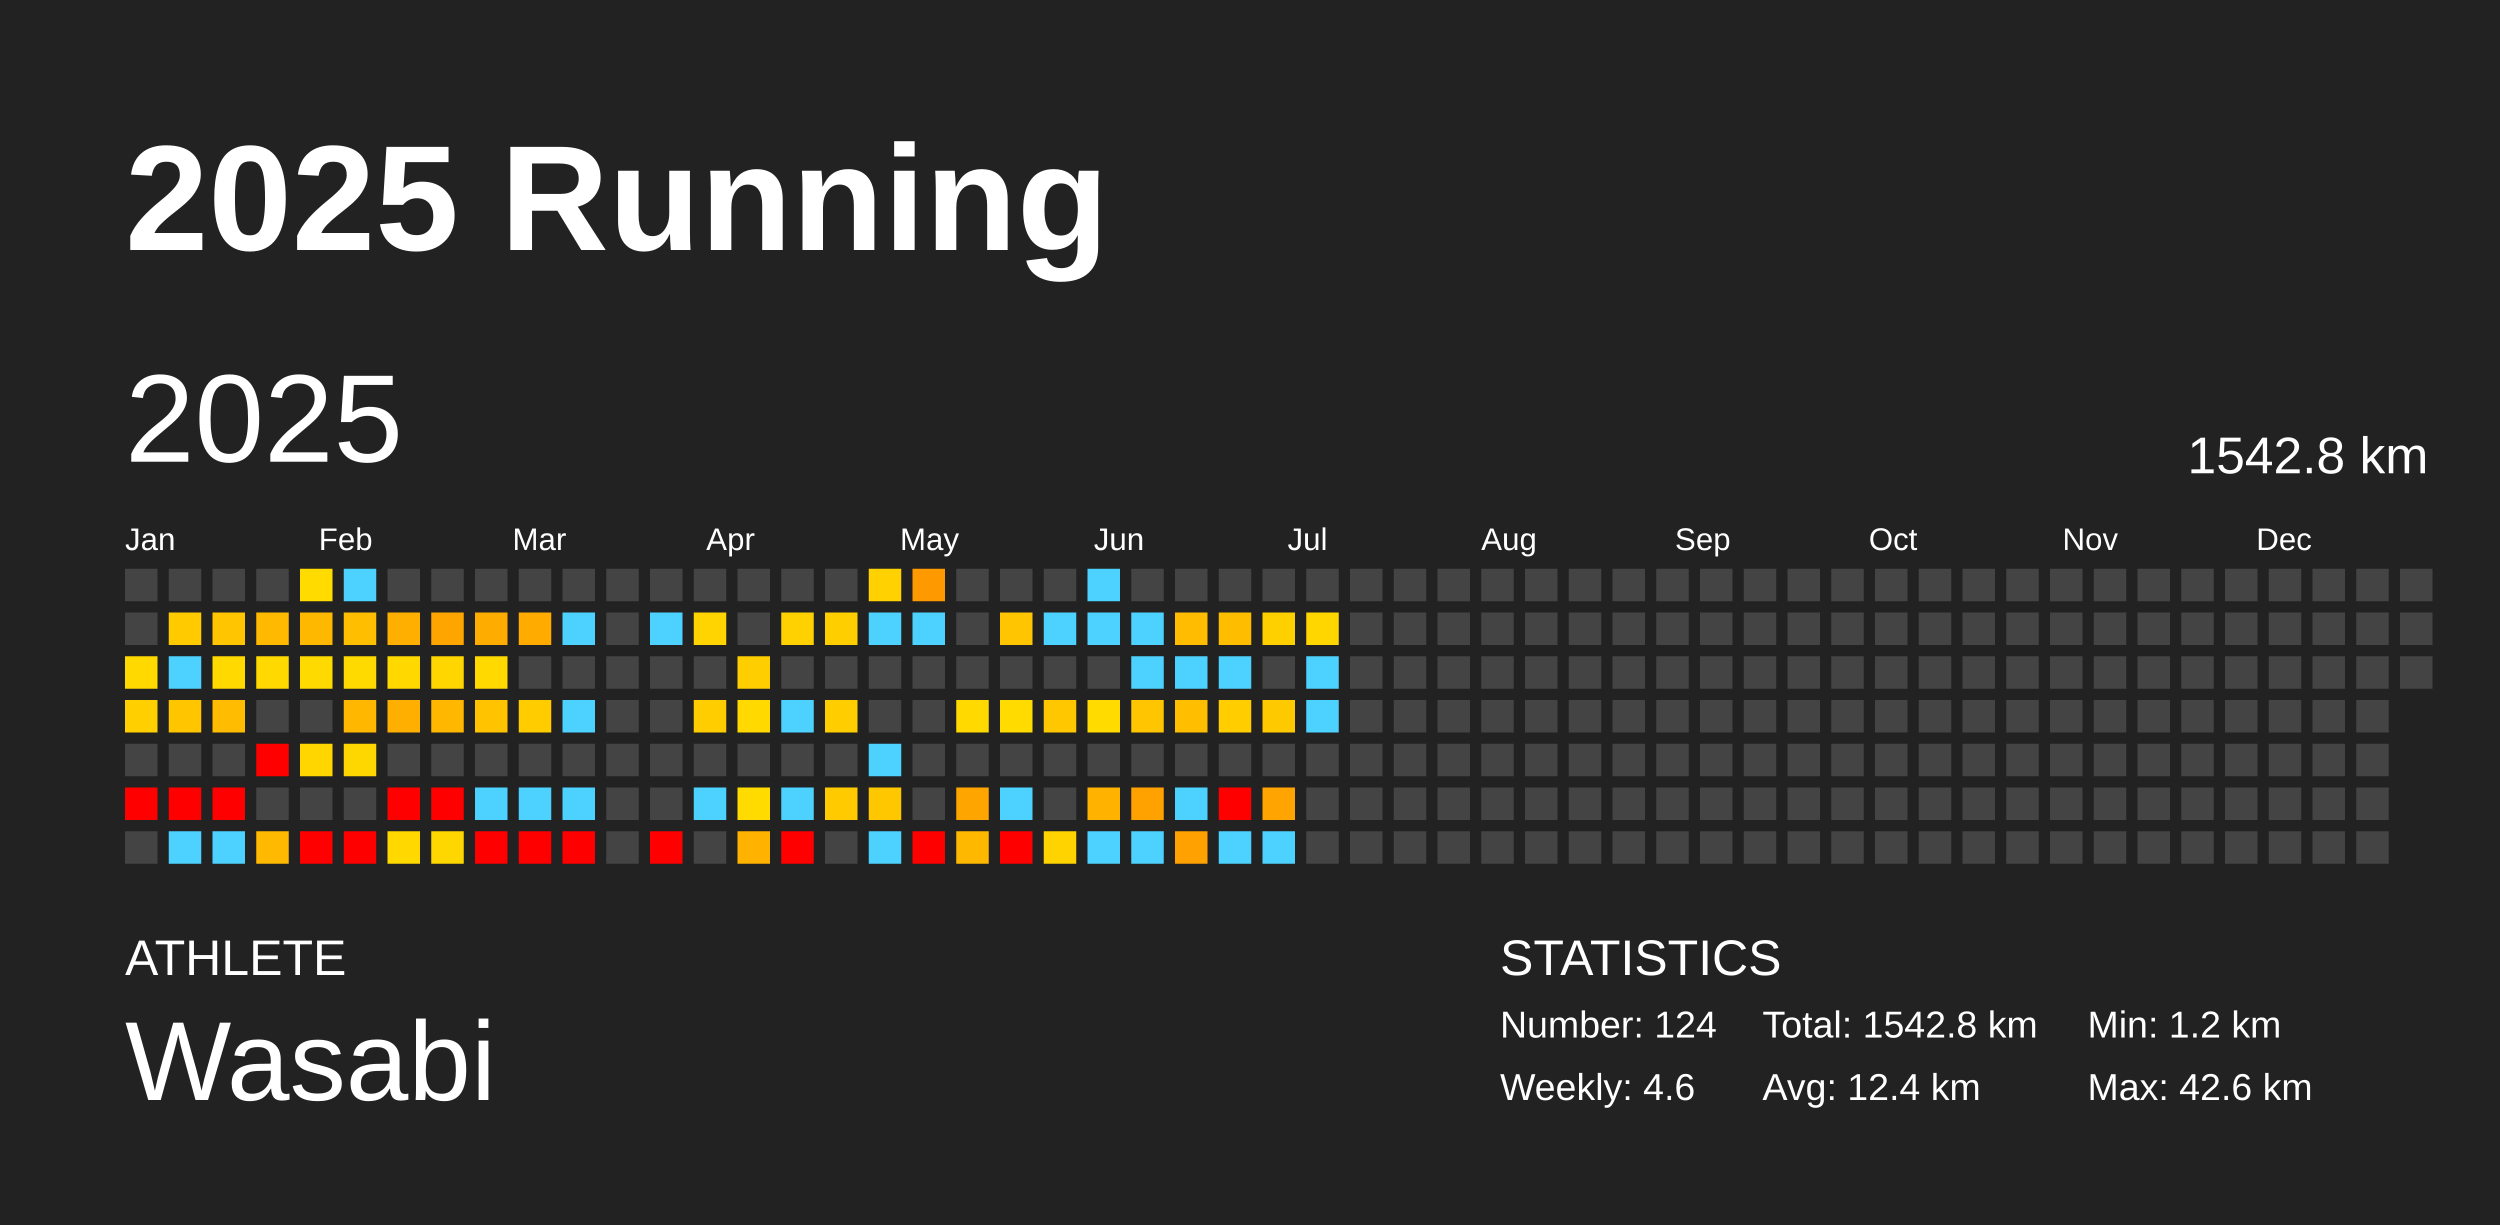
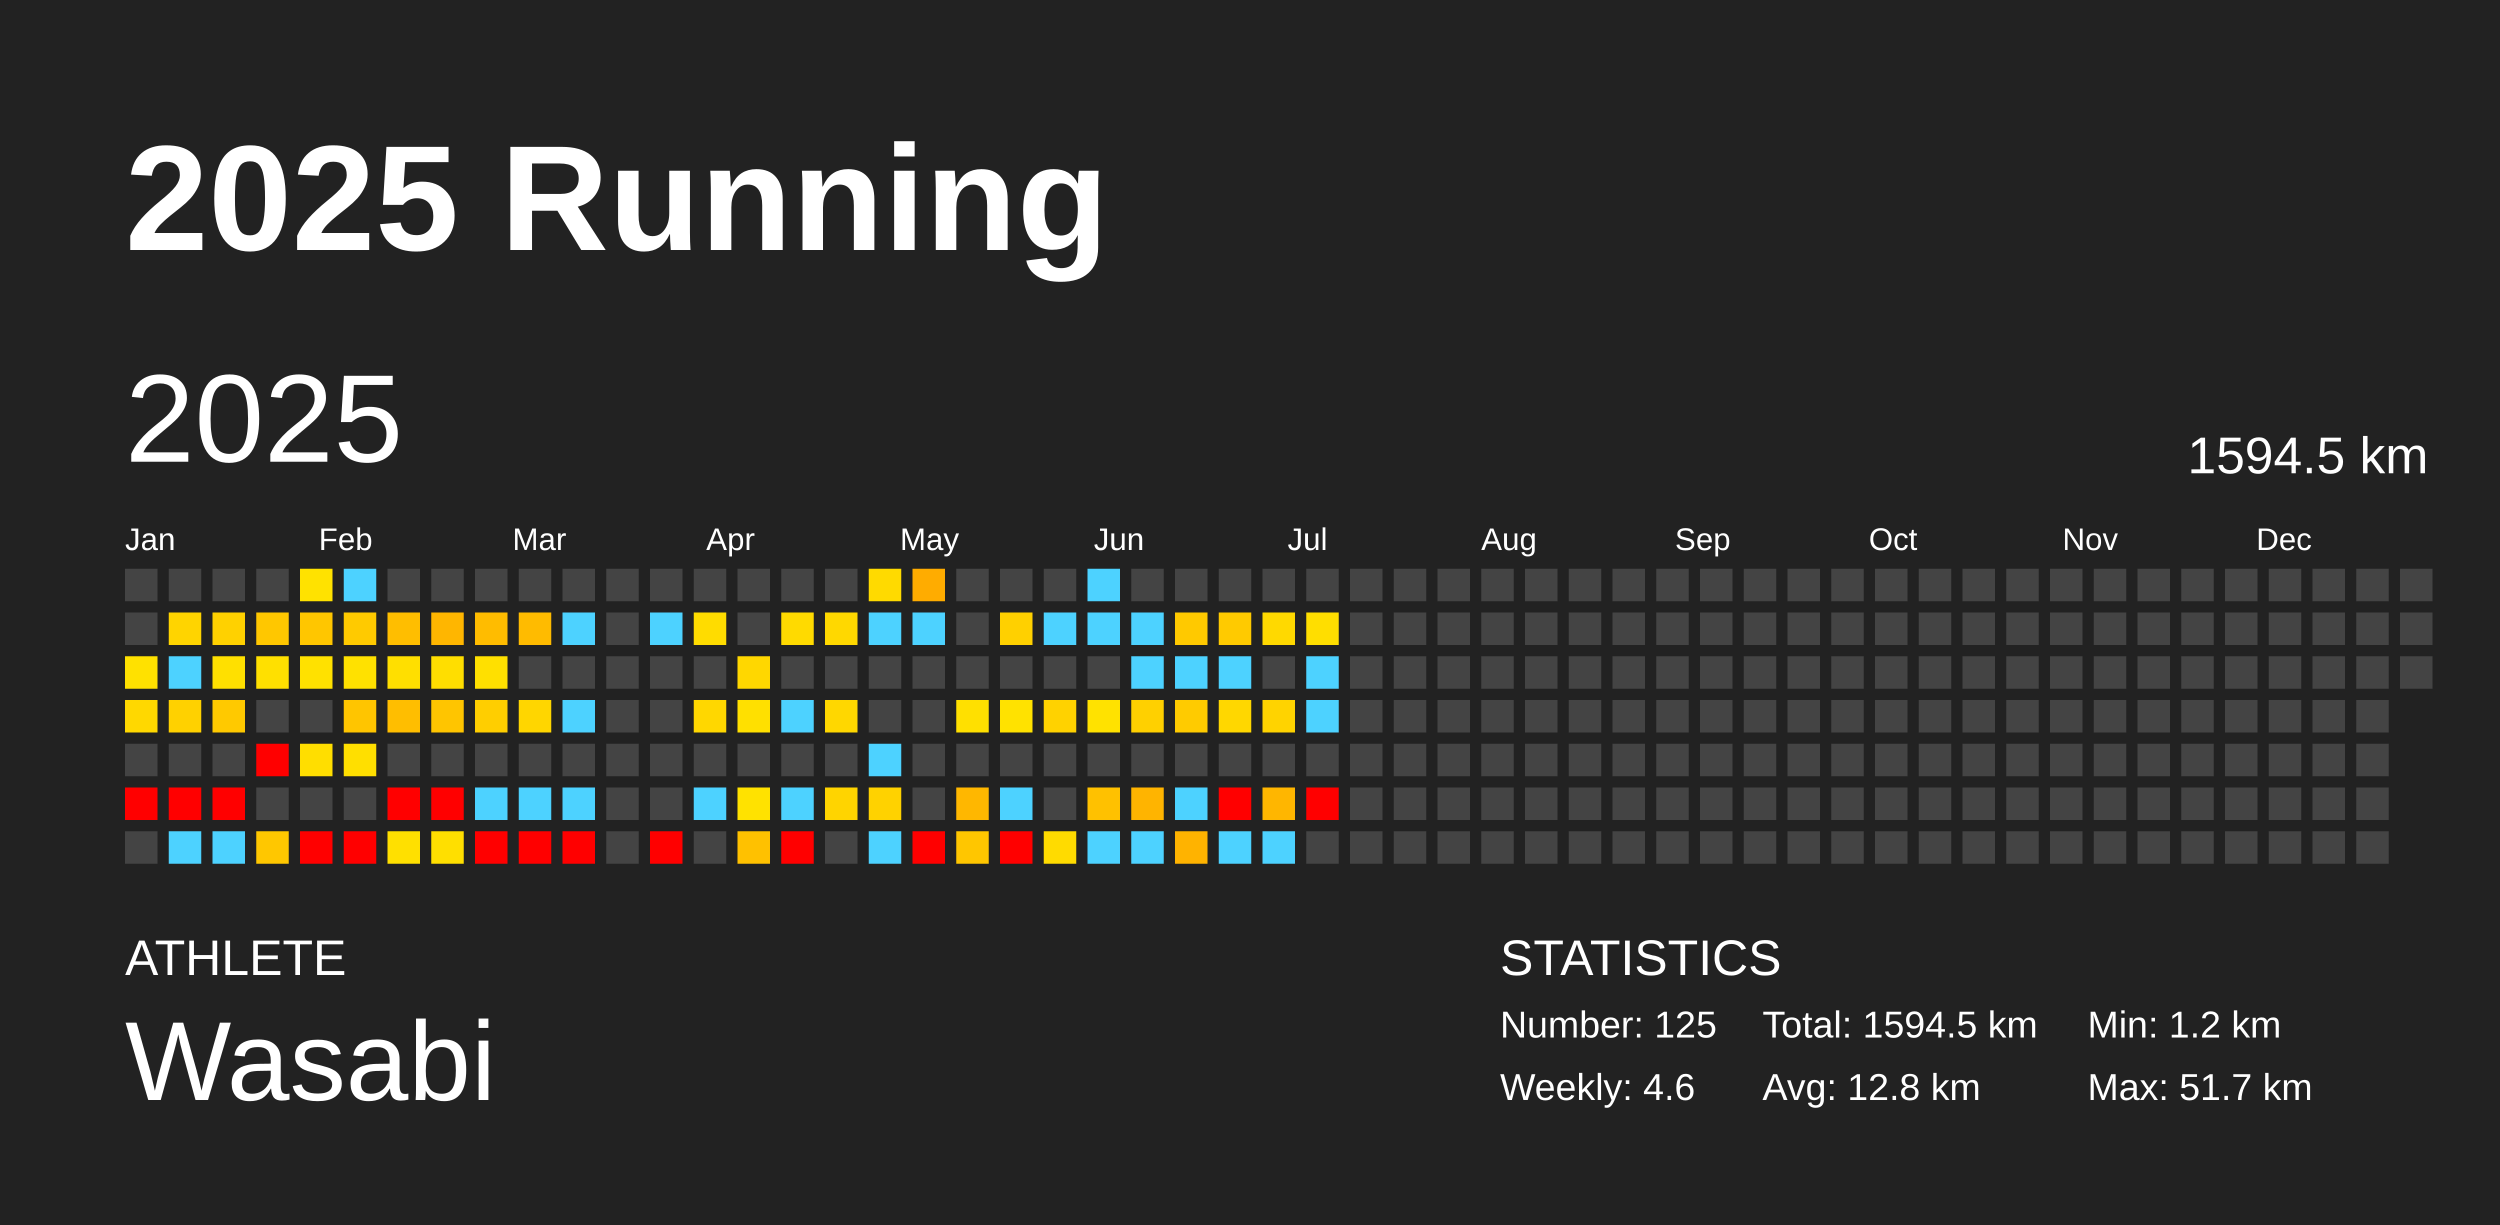
<svg xmlns="http://www.w3.org/2000/svg" baseProfile="full" height="98mm" version="1.1" viewBox="0,0,200,98" width="200mm">
  <defs />
  <rect fill="#222222" height="98" width="200" x="0" y="0" />
  <text fill="#FFFFFF" style="font-size:12px; font-family:Arial; font-weight:bold;" x="10" y="20">2025 Running</text>
  <text fill="#FFFFFF" style="font-size:4px; font-family:Arial" x="10" y="78">ATHLETE</text>
  <text fill="#FFFFFF" style="font-size:9px; font-family:Arial" x="10" y="88">Wasabi</text>
  <text fill="#FFFFFF" style="font-size:4px; font-family:Arial" x="120" y="78">STATISTICS</text>
-   <text fill="#FFFFFF" style="font-size:3px; font-family:Arial" x="120" y="83">Number: 124</text>
+   <text fill="#FFFFFF" style="font-size:3px; font-family:Arial" x="120" y="83">Number: 125</text>
  <text fill="#FFFFFF" style="font-size:3px; font-family:Arial" x="120" y="88">Weekly: 4.6</text>
-   <text fill="#FFFFFF" style="font-size:3px; font-family:Arial" x="141" y="83">Total: 1542.8 km</text>
-   <text fill="#FFFFFF" style="font-size:3px; font-family:Arial" x="141" y="88">Avg: 12.4 km</text>
+   <text fill="#FFFFFF" style="font-size:3px; font-family:Arial" x="141" y="83">Total: 1594.5 km</text>
+   <text fill="#FFFFFF" style="font-size:3px; font-family:Arial" x="141" y="88">Avg: 12.8 km</text>
  <text fill="#FFFFFF" style="font-size:3px; font-family:Arial" x="167" y="83">Min: 1.2 km</text>
-   <text fill="#FFFFFF" style="font-size:3px; font-family:Arial" x="167" y="88">Max: 42.6 km</text>
+   <text fill="#FFFFFF" style="font-size:3px; font-family:Arial" x="167" y="88">Max: 51.7 km</text>
  <text dominant-baseline="hanging" fill="#FFFFFF" style="font-size:10.0px; font-family:Arial;" x="10" y="30">2025</text>
-   <text dominant-baseline="hanging" fill="#FFFFFF" style="font-size:4.125px; font-family:Arial;" x="175" y="35">1542.8 km</text>
+   <text dominant-baseline="hanging" fill="#FFFFFF" style="font-size:4.125px; font-family:Arial;" x="175" y="35">1594.5 km</text>
  <text fill="#FFFFFF" style="font-size:2.5px; font-family:Arial" x="10.0" y="44">Jan</text>
  <text fill="#FFFFFF" style="font-size:2.5px; font-family:Arial" x="25.5" y="44">Feb</text>
  <text fill="#FFFFFF" style="font-size:2.5px; font-family:Arial" x="41.0" y="44">Mar</text>
  <text fill="#FFFFFF" style="font-size:2.5px; font-family:Arial" x="56.5" y="44">Apr</text>
  <text fill="#FFFFFF" style="font-size:2.5px; font-family:Arial" x="72.0" y="44">May</text>
  <text fill="#FFFFFF" style="font-size:2.5px; font-family:Arial" x="87.5" y="44">Jun</text>
  <text fill="#FFFFFF" style="font-size:2.5px; font-family:Arial" x="103.0" y="44">Jul</text>
  <text fill="#FFFFFF" style="font-size:2.5px; font-family:Arial" x="118.5" y="44">Aug</text>
  <text fill="#FFFFFF" style="font-size:2.5px; font-family:Arial" x="134.0" y="44">Sep</text>
  <text fill="#FFFFFF" style="font-size:2.5px; font-family:Arial" x="149.5" y="44">Oct</text>
  <text fill="#FFFFFF" style="font-size:2.5px; font-family:Arial" x="165.0" y="44">Nov</text>
  <text fill="#FFFFFF" style="font-size:2.5px; font-family:Arial" x="180.5" y="44">Dec</text>
  <rect fill="#444444" height="2.6" width="2.6" x="10.0" y="45.5" />
  <rect fill="#444444" height="2.6" width="2.6" x="10.0" y="49.0" />
-   <rect fill="#ffd900" height="2.6" width="2.6" x="10.0" y="52.5" />
-   <rect fill="#ffcf00" height="2.6" width="2.6" x="10.0" y="56.0" />
+   <rect fill="#ffe100" height="2.6" width="2.6" x="10.0" y="52.5" />
+   <rect fill="#ffd800" height="2.6" width="2.6" x="10.0" y="56.0" />
  <rect fill="#444444" height="2.6" width="2.6" x="10.0" y="59.5" />
  <rect fill="red" height="2.6" width="2.6" x="10.0" y="63.0" />
  <rect fill="#444444" height="2.6" width="2.6" x="10.0" y="66.5" />
  <rect fill="#444444" height="2.6" width="2.6" x="13.5" y="45.5" />
-   <rect fill="#ffca00" height="2.6" width="2.6" x="13.5" y="49.0" />
+   <rect fill="#ffd400" height="2.6" width="2.6" x="13.5" y="49.0" />
  <rect fill="#4dd2ff" height="2.6" width="2.6" x="13.5" y="52.5" />
-   <rect fill="#ffc600" height="2.6" width="2.6" x="13.5" y="56.0" />
+   <rect fill="#ffd100" height="2.6" width="2.6" x="13.5" y="56.0" />
  <rect fill="#444444" height="2.6" width="2.6" x="13.5" y="59.5" />
  <rect fill="red" height="2.6" width="2.6" x="13.5" y="63.0" />
  <rect fill="#4dd2ff" height="2.6" width="2.6" x="13.5" y="66.5" />
  <rect fill="#444444" height="2.6" width="2.6" x="17.0" y="45.5" />
-   <rect fill="#ffc500" height="2.6" width="2.6" x="17.0" y="49.0" />
-   <rect fill="#ffd900" height="2.6" width="2.6" x="17.0" y="52.5" />
-   <rect fill="#ffbc00" height="2.6" width="2.6" x="17.0" y="56.0" />
+   <rect fill="#ffd100" height="2.6" width="2.6" x="17.0" y="49.0" />
+   <rect fill="#ffe000" height="2.6" width="2.6" x="17.0" y="52.5" />
+   <rect fill="#ffc900" height="2.6" width="2.6" x="17.0" y="56.0" />
  <rect fill="#444444" height="2.6" width="2.6" x="17.0" y="59.5" />
  <rect fill="red" height="2.6" width="2.6" x="17.0" y="63.0" />
  <rect fill="#4dd2ff" height="2.6" width="2.6" x="17.0" y="66.5" />
  <rect fill="#444444" height="2.6" width="2.6" x="20.5" y="45.5" />
-   <rect fill="#ffb900" height="2.6" width="2.6" x="20.5" y="49.0" />
-   <rect fill="#ffd900" height="2.6" width="2.6" x="20.5" y="52.5" />
+   <rect fill="#ffc700" height="2.6" width="2.6" x="20.5" y="49.0" />
+   <rect fill="#ffe000" height="2.6" width="2.6" x="20.5" y="52.5" />
  <rect fill="#444444" height="2.6" width="2.6" x="20.5" y="56.0" />
  <rect fill="red" height="2.6" width="2.6" x="20.5" y="59.5" />
  <rect fill="#444444" height="2.6" width="2.6" x="20.5" y="63.0" />
-   <rect fill="#ffb900" height="2.6" width="2.6" x="20.5" y="66.5" />
-   <rect fill="#ffdb00" height="2.6" width="2.6" x="24.0" y="45.5" />
-   <rect fill="#ffb800" height="2.6" width="2.6" x="24.0" y="49.0" />
-   <rect fill="#ffda00" height="2.6" width="2.6" x="24.0" y="52.5" />
+   <rect fill="#ffc700" height="2.6" width="2.6" x="20.5" y="66.5" />
+   <rect fill="#ffe200" height="2.6" width="2.6" x="24.0" y="45.5" />
+   <rect fill="#ffc600" height="2.6" width="2.6" x="24.0" y="49.0" />
+   <rect fill="#ffe100" height="2.6" width="2.6" x="24.0" y="52.5" />
  <rect fill="#444444" height="2.6" width="2.6" x="24.0" y="56.0" />
-   <rect fill="#ffd600" height="2.6" width="2.6" x="24.0" y="59.5" />
+   <rect fill="#ffde00" height="2.6" width="2.6" x="24.0" y="59.5" />
  <rect fill="#444444" height="2.6" width="2.6" x="24.0" y="63.0" />
  <rect fill="red" height="2.6" width="2.6" x="24.0" y="66.5" />
  <rect fill="#4dd2ff" height="2.6" width="2.6" x="27.5" y="45.5" />
-   <rect fill="#ffbe00" height="2.6" width="2.6" x="27.5" y="49.0" />
-   <rect fill="#ffda00" height="2.6" width="2.6" x="27.5" y="52.5" />
-   <rect fill="#ffb700" height="2.6" width="2.6" x="27.5" y="56.0" />
-   <rect fill="#ffd700" height="2.6" width="2.6" x="27.5" y="59.5" />
+   <rect fill="#ffca00" height="2.6" width="2.6" x="27.5" y="49.0" />
+   <rect fill="#ffe100" height="2.6" width="2.6" x="27.5" y="52.5" />
+   <rect fill="#ffc500" height="2.6" width="2.6" x="27.5" y="56.0" />
+   <rect fill="#ffdf00" height="2.6" width="2.6" x="27.5" y="59.5" />
  <rect fill="#444444" height="2.6" width="2.6" x="27.5" y="63.0" />
  <rect fill="red" height="2.6" width="2.6" x="27.5" y="66.5" />
  <rect fill="#444444" height="2.6" width="2.6" x="31.0" y="45.5" />
-   <rect fill="#ffaf00" height="2.6" width="2.6" x="31.0" y="49.0" />
-   <rect fill="#ffd800" height="2.6" width="2.6" x="31.0" y="52.5" />
-   <rect fill="#ffaf00" height="2.6" width="2.6" x="31.0" y="56.0" />
+   <rect fill="#ffbe00" height="2.6" width="2.6" x="31.0" y="49.0" />
+   <rect fill="#ffdf00" height="2.6" width="2.6" x="31.0" y="52.5" />
+   <rect fill="#ffbe00" height="2.6" width="2.6" x="31.0" y="56.0" />
  <rect fill="#444444" height="2.6" width="2.6" x="31.0" y="59.5" />
  <rect fill="red" height="2.6" width="2.6" x="31.0" y="63.0" />
-   <rect fill="#ffd800" height="2.6" width="2.6" x="31.0" y="66.5" />
+   <rect fill="#ffe000" height="2.6" width="2.6" x="31.0" y="66.5" />
  <rect fill="#444444" height="2.6" width="2.6" x="34.5" y="45.5" />
-   <rect fill="#ffa500" height="2.6" width="2.6" x="34.5" y="49.0" />
-   <rect fill="#ffd600" height="2.6" width="2.6" x="34.5" y="52.5" />
-   <rect fill="#ffb700" height="2.6" width="2.6" x="34.5" y="56.0" />
+   <rect fill="#ffb600" height="2.6" width="2.6" x="34.5" y="49.0" />
+   <rect fill="#ffde00" height="2.6" width="2.6" x="34.5" y="52.5" />
+   <rect fill="#ffc500" height="2.6" width="2.6" x="34.5" y="56.0" />
  <rect fill="#444444" height="2.6" width="2.6" x="34.5" y="59.5" />
  <rect fill="red" height="2.6" width="2.6" x="34.5" y="63.0" />
-   <rect fill="#ffd700" height="2.6" width="2.6" x="34.5" y="66.5" />
+   <rect fill="#ffdf00" height="2.6" width="2.6" x="34.5" y="66.5" />
  <rect fill="#444444" height="2.6" width="2.6" x="38.0" y="45.5" />
-   <rect fill="#ffac00" height="2.6" width="2.6" x="38.0" y="49.0" />
-   <rect fill="#ffd900" height="2.6" width="2.6" x="38.0" y="52.5" />
-   <rect fill="#ffc300" height="2.6" width="2.6" x="38.0" y="56.0" />
+   <rect fill="#ffbc00" height="2.6" width="2.6" x="38.0" y="49.0" />
+   <rect fill="#ffe000" height="2.6" width="2.6" x="38.0" y="52.5" />
+   <rect fill="#ffce00" height="2.6" width="2.6" x="38.0" y="56.0" />
  <rect fill="#444444" height="2.6" width="2.6" x="38.0" y="59.5" />
  <rect fill="#4dd2ff" height="2.6" width="2.6" x="38.0" y="63.0" />
  <rect fill="red" height="2.6" width="2.6" x="38.0" y="66.5" />
  <rect fill="#444444" height="2.6" width="2.6" x="41.5" y="45.5" />
-   <rect fill="#ffab00" height="2.6" width="2.6" x="41.5" y="49.0" />
+   <rect fill="#ffbb00" height="2.6" width="2.6" x="41.5" y="49.0" />
  <rect fill="#444444" height="2.6" width="2.6" x="41.5" y="52.5" />
-   <rect fill="#ffcc00" height="2.6" width="2.6" x="41.5" y="56.0" />
+   <rect fill="#ffd600" height="2.6" width="2.6" x="41.5" y="56.0" />
  <rect fill="#444444" height="2.6" width="2.6" x="41.5" y="59.5" />
  <rect fill="#4dd2ff" height="2.6" width="2.6" x="41.5" y="63.0" />
  <rect fill="red" height="2.6" width="2.6" x="41.5" y="66.5" />
  <rect fill="#444444" height="2.6" width="2.6" x="45.0" y="45.5" />
  <rect fill="#4dd2ff" height="2.6" width="2.6" x="45.0" y="49.0" />
  <rect fill="#444444" height="2.6" width="2.6" x="45.0" y="52.5" />
  <rect fill="#4dd2ff" height="2.6" width="2.6" x="45.0" y="56.0" />
  <rect fill="#444444" height="2.6" width="2.6" x="45.0" y="59.5" />
  <rect fill="#4dd2ff" height="2.6" width="2.6" x="45.0" y="63.0" />
  <rect fill="red" height="2.6" width="2.6" x="45.0" y="66.5" />
  <rect fill="#444444" height="2.6" width="2.6" x="48.5" y="45.5" />
  <rect fill="#444444" height="2.6" width="2.6" x="48.5" y="49.0" />
  <rect fill="#444444" height="2.6" width="2.6" x="48.5" y="52.5" />
  <rect fill="#444444" height="2.6" width="2.6" x="48.5" y="56.0" />
  <rect fill="#444444" height="2.6" width="2.6" x="48.5" y="59.5" />
  <rect fill="#444444" height="2.6" width="2.6" x="48.5" y="63.0" />
  <rect fill="#444444" height="2.6" width="2.6" x="48.5" y="66.5" />
  <rect fill="#444444" height="2.6" width="2.6" x="52.0" y="45.5" />
  <rect fill="#4dd2ff" height="2.6" width="2.6" x="52.0" y="49.0" />
  <rect fill="#444444" height="2.6" width="2.6" x="52.0" y="52.5" />
  <rect fill="#444444" height="2.6" width="2.6" x="52.0" y="56.0" />
  <rect fill="#444444" height="2.6" width="2.6" x="52.0" y="59.5" />
  <rect fill="#444444" height="2.6" width="2.6" x="52.0" y="63.0" />
  <rect fill="red" height="2.6" width="2.6" x="52.0" y="66.5" />
  <rect fill="#444444" height="2.6" width="2.6" x="55.5" y="45.5" />
-   <rect fill="#ffd400" height="2.6" width="2.6" x="55.5" y="49.0" />
+   <rect fill="#ffdc00" height="2.6" width="2.6" x="55.5" y="49.0" />
  <rect fill="#444444" height="2.6" width="2.6" x="55.5" y="52.5" />
-   <rect fill="#ffcd00" height="2.6" width="2.6" x="55.5" y="56.0" />
+   <rect fill="#ffd700" height="2.6" width="2.6" x="55.5" y="56.0" />
  <rect fill="#444444" height="2.6" width="2.6" x="55.5" y="59.5" />
  <rect fill="#4dd2ff" height="2.6" width="2.6" x="55.5" y="63.0" />
  <rect fill="#444444" height="2.6" width="2.6" x="55.5" y="66.5" />
  <rect fill="#444444" height="2.6" width="2.6" x="59.0" y="45.5" />
  <rect fill="#444444" height="2.6" width="2.6" x="59.0" y="49.0" />
-   <rect fill="#ffce00" height="2.6" width="2.6" x="59.0" y="52.5" />
-   <rect fill="#ffd900" height="2.6" width="2.6" x="59.0" y="56.0" />
+   <rect fill="#ffd700" height="2.6" width="2.6" x="59.0" y="52.5" />
+   <rect fill="#ffe000" height="2.6" width="2.6" x="59.0" y="56.0" />
  <rect fill="#444444" height="2.6" width="2.6" x="59.0" y="59.5" />
-   <rect fill="#ffdb00" height="2.6" width="2.6" x="59.0" y="63.0" />
-   <rect fill="#ffb200" height="2.6" width="2.6" x="59.0" y="66.5" />
+   <rect fill="#ffe200" height="2.6" width="2.6" x="59.0" y="63.0" />
+   <rect fill="#ffc100" height="2.6" width="2.6" x="59.0" y="66.5" />
  <rect fill="#444444" height="2.6" width="2.6" x="62.5" y="45.5" />
-   <rect fill="#ffd100" height="2.6" width="2.6" x="62.5" y="49.0" />
+   <rect fill="#ffda00" height="2.6" width="2.6" x="62.5" y="49.0" />
  <rect fill="#444444" height="2.6" width="2.6" x="62.5" y="52.5" />
  <rect fill="#4dd2ff" height="2.6" width="2.6" x="62.5" y="56.0" />
  <rect fill="#444444" height="2.6" width="2.6" x="62.5" y="59.5" />
  <rect fill="#4dd2ff" height="2.6" width="2.6" x="62.5" y="63.0" />
  <rect fill="red" height="2.6" width="2.6" x="62.5" y="66.5" />
  <rect fill="#444444" height="2.6" width="2.6" x="66.0" y="45.5" />
-   <rect fill="#ffce00" height="2.6" width="2.6" x="66.0" y="49.0" />
+   <rect fill="#ffd800" height="2.6" width="2.6" x="66.0" y="49.0" />
  <rect fill="#444444" height="2.6" width="2.6" x="66.0" y="52.5" />
-   <rect fill="#ffcd00" height="2.6" width="2.6" x="66.0" y="56.0" />
+   <rect fill="#ffd700" height="2.6" width="2.6" x="66.0" y="56.0" />
  <rect fill="#444444" height="2.6" width="2.6" x="66.0" y="59.5" />
-   <rect fill="#ffca00" height="2.6" width="2.6" x="66.0" y="63.0" />
+   <rect fill="#ffd400" height="2.6" width="2.6" x="66.0" y="63.0" />
  <rect fill="#444444" height="2.6" width="2.6" x="66.0" y="66.5" />
-   <rect fill="#ffd100" height="2.6" width="2.6" x="69.5" y="45.5" />
+   <rect fill="#ffda00" height="2.6" width="2.6" x="69.5" y="45.5" />
  <rect fill="#4dd2ff" height="2.6" width="2.6" x="69.5" y="49.0" />
  <rect fill="#444444" height="2.6" width="2.6" x="69.5" y="52.5" />
  <rect fill="#444444" height="2.6" width="2.6" x="69.5" y="56.0" />
  <rect fill="#4dd2ff" height="2.6" width="2.6" x="69.5" y="59.5" />
-   <rect fill="#ffc700" height="2.6" width="2.6" x="69.5" y="63.0" />
+   <rect fill="#ffd200" height="2.6" width="2.6" x="69.5" y="63.0" />
  <rect fill="#4dd2ff" height="2.6" width="2.6" x="69.5" y="66.5" />
-   <rect fill="#ff9900" height="2.6" width="2.6" x="73.0" y="45.5" />
+   <rect fill="#ffac00" height="2.6" width="2.6" x="73.0" y="45.5" />
  <rect fill="#4dd2ff" height="2.6" width="2.6" x="73.0" y="49.0" />
  <rect fill="#444444" height="2.6" width="2.6" x="73.0" y="52.5" />
  <rect fill="#444444" height="2.6" width="2.6" x="73.0" y="56.0" />
  <rect fill="#444444" height="2.6" width="2.6" x="73.0" y="59.5" />
  <rect fill="#444444" height="2.6" width="2.6" x="73.0" y="63.0" />
  <rect fill="red" height="2.6" width="2.6" x="73.0" y="66.5" />
  <rect fill="#444444" height="2.6" width="2.6" x="76.5" y="45.5" />
  <rect fill="#444444" height="2.6" width="2.6" x="76.5" y="49.0" />
  <rect fill="#444444" height="2.6" width="2.6" x="76.5" y="52.5" />
-   <rect fill="#ffd900" height="2.6" width="2.6" x="76.5" y="56.0" />
+   <rect fill="#ffe000" height="2.6" width="2.6" x="76.5" y="56.0" />
  <rect fill="#444444" height="2.6" width="2.6" x="76.5" y="59.5" />
-   <rect fill="#ffa500" height="2.6" width="2.6" x="76.5" y="63.0" />
-   <rect fill="#ffb800" height="2.6" width="2.6" x="76.5" y="66.5" />
+   <rect fill="#ffb700" height="2.6" width="2.6" x="76.5" y="63.0" />
+   <rect fill="#ffc600" height="2.6" width="2.6" x="76.5" y="66.5" />
  <rect fill="#444444" height="2.6" width="2.6" x="80.0" y="45.5" />
-   <rect fill="#ffc500" height="2.6" width="2.6" x="80.0" y="49.0" />
+   <rect fill="#ffd000" height="2.6" width="2.6" x="80.0" y="49.0" />
  <rect fill="#444444" height="2.6" width="2.6" x="80.0" y="52.5" />
-   <rect fill="#ffdb00" height="2.6" width="2.6" x="80.0" y="56.0" />
+   <rect fill="#ffe200" height="2.6" width="2.6" x="80.0" y="56.0" />
  <rect fill="#444444" height="2.6" width="2.6" x="80.0" y="59.5" />
  <rect fill="#4dd2ff" height="2.6" width="2.6" x="80.0" y="63.0" />
  <rect fill="red" height="2.6" width="2.6" x="80.0" y="66.5" />
  <rect fill="#444444" height="2.6" width="2.6" x="83.5" y="45.5" />
  <rect fill="#4dd2ff" height="2.6" width="2.6" x="83.5" y="49.0" />
  <rect fill="#444444" height="2.6" width="2.6" x="83.5" y="52.5" />
-   <rect fill="#ffc700" height="2.6" width="2.6" x="83.5" y="56.0" />
+   <rect fill="#ffd200" height="2.6" width="2.6" x="83.5" y="56.0" />
  <rect fill="#444444" height="2.6" width="2.6" x="83.5" y="59.5" />
  <rect fill="#444444" height="2.6" width="2.6" x="83.5" y="63.0" />
-   <rect fill="#ffd300" height="2.6" width="2.6" x="83.5" y="66.5" />
+   <rect fill="#ffdb00" height="2.6" width="2.6" x="83.5" y="66.5" />
  <rect fill="#4dd2ff" height="2.6" width="2.6" x="87.0" y="45.5" />
  <rect fill="#4dd2ff" height="2.6" width="2.6" x="87.0" y="49.0" />
  <rect fill="#444444" height="2.6" width="2.6" x="87.0" y="52.5" />
-   <rect fill="#ffdb00" height="2.6" width="2.6" x="87.0" y="56.0" />
+   <rect fill="#ffe200" height="2.6" width="2.6" x="87.0" y="56.0" />
  <rect fill="#444444" height="2.6" width="2.6" x="87.0" y="59.5" />
-   <rect fill="#ffb300" height="2.6" width="2.6" x="87.0" y="63.0" />
+   <rect fill="#ffc100" height="2.6" width="2.6" x="87.0" y="63.0" />
  <rect fill="#4dd2ff" height="2.6" width="2.6" x="87.0" y="66.5" />
  <rect fill="#444444" height="2.6" width="2.6" x="90.5" y="45.5" />
  <rect fill="#4dd2ff" height="2.6" width="2.6" x="90.5" y="49.0" />
  <rect fill="#4dd2ff" height="2.6" width="2.6" x="90.5" y="52.5" />
-   <rect fill="#ffc500" height="2.6" width="2.6" x="90.5" y="56.0" />
+   <rect fill="#ffd000" height="2.6" width="2.6" x="90.5" y="56.0" />
  <rect fill="#444444" height="2.6" width="2.6" x="90.5" y="59.5" />
-   <rect fill="#ffa200" height="2.6" width="2.6" x="90.5" y="63.0" />
+   <rect fill="#ffb400" height="2.6" width="2.6" x="90.5" y="63.0" />
  <rect fill="#4dd2ff" height="2.6" width="2.6" x="90.5" y="66.5" />
  <rect fill="#444444" height="2.6" width="2.6" x="94.0" y="45.5" />
-   <rect fill="#ffbc00" height="2.6" width="2.6" x="94.0" y="49.0" />
+   <rect fill="#ffc900" height="2.6" width="2.6" x="94.0" y="49.0" />
  <rect fill="#4dd2ff" height="2.6" width="2.6" x="94.0" y="52.5" />
-   <rect fill="#ffbe00" height="2.6" width="2.6" x="94.0" y="56.0" />
+   <rect fill="#ffcb00" height="2.6" width="2.6" x="94.0" y="56.0" />
  <rect fill="#444444" height="2.6" width="2.6" x="94.0" y="59.5" />
  <rect fill="#4dd2ff" height="2.6" width="2.6" x="94.0" y="63.0" />
-   <rect fill="#ffa100" height="2.6" width="2.6" x="94.0" y="66.5" />
+   <rect fill="#ffb300" height="2.6" width="2.6" x="94.0" y="66.5" />
  <rect fill="#444444" height="2.6" width="2.6" x="97.5" y="45.5" />
-   <rect fill="#ffbd00" height="2.6" width="2.6" x="97.5" y="49.0" />
+   <rect fill="#ffca00" height="2.6" width="2.6" x="97.5" y="49.0" />
  <rect fill="#4dd2ff" height="2.6" width="2.6" x="97.5" y="52.5" />
-   <rect fill="#ffcd00" height="2.6" width="2.6" x="97.5" y="56.0" />
+   <rect fill="#ffd700" height="2.6" width="2.6" x="97.5" y="56.0" />
  <rect fill="#444444" height="2.6" width="2.6" x="97.5" y="59.5" />
  <rect fill="red" height="2.6" width="2.6" x="97.5" y="63.0" />
  <rect fill="#4dd2ff" height="2.6" width="2.6" x="97.5" y="66.5" />
  <rect fill="#444444" height="2.6" width="2.6" x="101.0" y="45.5" />
-   <rect fill="#ffd000" height="2.6" width="2.6" x="101.0" y="49.0" />
+   <rect fill="#ffd900" height="2.6" width="2.6" x="101.0" y="49.0" />
  <rect fill="#444444" height="2.6" width="2.6" x="101.0" y="52.5" />
-   <rect fill="#ffc900" height="2.6" width="2.6" x="101.0" y="56.0" />
+   <rect fill="#ffd300" height="2.6" width="2.6" x="101.0" y="56.0" />
  <rect fill="#444444" height="2.6" width="2.6" x="101.0" y="59.5" />
-   <rect fill="#ffa400" height="2.6" width="2.6" x="101.0" y="63.0" />
+   <rect fill="#ffb600" height="2.6" width="2.6" x="101.0" y="63.0" />
  <rect fill="#4dd2ff" height="2.6" width="2.6" x="101.0" y="66.5" />
  <rect fill="#444444" height="2.6" width="2.6" x="104.5" y="45.5" />
-   <rect fill="#ffd600" height="2.6" width="2.6" x="104.5" y="49.0" />
+   <rect fill="#ffde00" height="2.6" width="2.6" x="104.5" y="49.0" />
  <rect fill="#4dd2ff" height="2.6" width="2.6" x="104.5" y="52.5" />
  <rect fill="#4dd2ff" height="2.6" width="2.6" x="104.5" y="56.0" />
  <rect fill="#444444" height="2.6" width="2.6" x="104.5" y="59.5" />
-   <rect fill="#444444" height="2.6" width="2.6" x="104.5" y="63.0" />
+   <rect fill="red" height="2.6" width="2.6" x="104.5" y="63.0" />
  <rect fill="#444444" height="2.6" width="2.6" x="104.5" y="66.5" />
  <rect fill="#444444" height="2.6" width="2.6" x="108.0" y="45.5" />
  <rect fill="#444444" height="2.6" width="2.6" x="108.0" y="49.0" />
  <rect fill="#444444" height="2.6" width="2.6" x="108.0" y="52.5" />
  <rect fill="#444444" height="2.6" width="2.6" x="108.0" y="56.0" />
  <rect fill="#444444" height="2.6" width="2.6" x="108.0" y="59.5" />
  <rect fill="#444444" height="2.6" width="2.6" x="108.0" y="63.0" />
  <rect fill="#444444" height="2.6" width="2.6" x="108.0" y="66.5" />
  <rect fill="#444444" height="2.6" width="2.6" x="111.5" y="45.5" />
  <rect fill="#444444" height="2.6" width="2.6" x="111.5" y="49.0" />
  <rect fill="#444444" height="2.6" width="2.6" x="111.5" y="52.5" />
  <rect fill="#444444" height="2.6" width="2.6" x="111.5" y="56.0" />
  <rect fill="#444444" height="2.6" width="2.6" x="111.5" y="59.5" />
  <rect fill="#444444" height="2.6" width="2.6" x="111.5" y="63.0" />
  <rect fill="#444444" height="2.6" width="2.6" x="111.5" y="66.5" />
  <rect fill="#444444" height="2.6" width="2.6" x="115.0" y="45.5" />
  <rect fill="#444444" height="2.6" width="2.6" x="115.0" y="49.0" />
  <rect fill="#444444" height="2.6" width="2.6" x="115.0" y="52.5" />
  <rect fill="#444444" height="2.6" width="2.6" x="115.0" y="56.0" />
  <rect fill="#444444" height="2.6" width="2.6" x="115.0" y="59.5" />
  <rect fill="#444444" height="2.6" width="2.6" x="115.0" y="63.0" />
  <rect fill="#444444" height="2.6" width="2.6" x="115.0" y="66.5" />
  <rect fill="#444444" height="2.6" width="2.6" x="118.5" y="45.5" />
  <rect fill="#444444" height="2.6" width="2.6" x="118.5" y="49.0" />
  <rect fill="#444444" height="2.6" width="2.6" x="118.5" y="52.5" />
  <rect fill="#444444" height="2.6" width="2.6" x="118.5" y="56.0" />
  <rect fill="#444444" height="2.6" width="2.6" x="118.5" y="59.5" />
  <rect fill="#444444" height="2.6" width="2.6" x="118.5" y="63.0" />
  <rect fill="#444444" height="2.6" width="2.6" x="118.5" y="66.5" />
  <rect fill="#444444" height="2.6" width="2.6" x="122.0" y="45.5" />
  <rect fill="#444444" height="2.6" width="2.6" x="122.0" y="49.0" />
  <rect fill="#444444" height="2.6" width="2.6" x="122.0" y="52.5" />
  <rect fill="#444444" height="2.6" width="2.6" x="122.0" y="56.0" />
  <rect fill="#444444" height="2.6" width="2.6" x="122.0" y="59.5" />
  <rect fill="#444444" height="2.6" width="2.6" x="122.0" y="63.0" />
  <rect fill="#444444" height="2.6" width="2.6" x="122.0" y="66.5" />
  <rect fill="#444444" height="2.6" width="2.6" x="125.5" y="45.5" />
  <rect fill="#444444" height="2.6" width="2.6" x="125.5" y="49.0" />
  <rect fill="#444444" height="2.6" width="2.6" x="125.5" y="52.5" />
  <rect fill="#444444" height="2.6" width="2.6" x="125.5" y="56.0" />
  <rect fill="#444444" height="2.6" width="2.6" x="125.5" y="59.5" />
  <rect fill="#444444" height="2.6" width="2.6" x="125.5" y="63.0" />
  <rect fill="#444444" height="2.6" width="2.6" x="125.5" y="66.5" />
  <rect fill="#444444" height="2.6" width="2.6" x="129.0" y="45.5" />
  <rect fill="#444444" height="2.6" width="2.6" x="129.0" y="49.0" />
  <rect fill="#444444" height="2.6" width="2.6" x="129.0" y="52.5" />
  <rect fill="#444444" height="2.6" width="2.6" x="129.0" y="56.0" />
  <rect fill="#444444" height="2.6" width="2.6" x="129.0" y="59.5" />
  <rect fill="#444444" height="2.6" width="2.6" x="129.0" y="63.0" />
  <rect fill="#444444" height="2.6" width="2.6" x="129.0" y="66.5" />
  <rect fill="#444444" height="2.6" width="2.6" x="132.5" y="45.5" />
  <rect fill="#444444" height="2.6" width="2.6" x="132.5" y="49.0" />
  <rect fill="#444444" height="2.6" width="2.6" x="132.5" y="52.5" />
  <rect fill="#444444" height="2.6" width="2.6" x="132.5" y="56.0" />
  <rect fill="#444444" height="2.6" width="2.6" x="132.5" y="59.5" />
  <rect fill="#444444" height="2.6" width="2.6" x="132.5" y="63.0" />
  <rect fill="#444444" height="2.6" width="2.6" x="132.5" y="66.5" />
  <rect fill="#444444" height="2.6" width="2.6" x="136.0" y="45.5" />
  <rect fill="#444444" height="2.6" width="2.6" x="136.0" y="49.0" />
  <rect fill="#444444" height="2.6" width="2.6" x="136.0" y="52.5" />
  <rect fill="#444444" height="2.6" width="2.6" x="136.0" y="56.0" />
  <rect fill="#444444" height="2.6" width="2.6" x="136.0" y="59.5" />
  <rect fill="#444444" height="2.6" width="2.6" x="136.0" y="63.0" />
  <rect fill="#444444" height="2.6" width="2.6" x="136.0" y="66.5" />
  <rect fill="#444444" height="2.6" width="2.6" x="139.5" y="45.5" />
  <rect fill="#444444" height="2.6" width="2.6" x="139.5" y="49.0" />
  <rect fill="#444444" height="2.6" width="2.6" x="139.5" y="52.5" />
  <rect fill="#444444" height="2.6" width="2.6" x="139.5" y="56.0" />
  <rect fill="#444444" height="2.6" width="2.6" x="139.5" y="59.5" />
  <rect fill="#444444" height="2.6" width="2.6" x="139.5" y="63.0" />
  <rect fill="#444444" height="2.6" width="2.6" x="139.5" y="66.5" />
  <rect fill="#444444" height="2.6" width="2.6" x="143.0" y="45.5" />
  <rect fill="#444444" height="2.6" width="2.6" x="143.0" y="49.0" />
  <rect fill="#444444" height="2.6" width="2.6" x="143.0" y="52.5" />
  <rect fill="#444444" height="2.6" width="2.6" x="143.0" y="56.0" />
  <rect fill="#444444" height="2.6" width="2.6" x="143.0" y="59.5" />
  <rect fill="#444444" height="2.6" width="2.6" x="143.0" y="63.0" />
  <rect fill="#444444" height="2.6" width="2.6" x="143.0" y="66.5" />
  <rect fill="#444444" height="2.6" width="2.6" x="146.5" y="45.5" />
  <rect fill="#444444" height="2.6" width="2.6" x="146.5" y="49.0" />
  <rect fill="#444444" height="2.6" width="2.6" x="146.5" y="52.5" />
  <rect fill="#444444" height="2.6" width="2.6" x="146.5" y="56.0" />
  <rect fill="#444444" height="2.6" width="2.6" x="146.5" y="59.5" />
  <rect fill="#444444" height="2.6" width="2.6" x="146.5" y="63.0" />
  <rect fill="#444444" height="2.6" width="2.6" x="146.5" y="66.5" />
  <rect fill="#444444" height="2.6" width="2.6" x="150.0" y="45.5" />
  <rect fill="#444444" height="2.6" width="2.6" x="150.0" y="49.0" />
  <rect fill="#444444" height="2.6" width="2.6" x="150.0" y="52.5" />
  <rect fill="#444444" height="2.6" width="2.6" x="150.0" y="56.0" />
  <rect fill="#444444" height="2.6" width="2.6" x="150.0" y="59.5" />
  <rect fill="#444444" height="2.6" width="2.6" x="150.0" y="63.0" />
  <rect fill="#444444" height="2.6" width="2.6" x="150.0" y="66.5" />
  <rect fill="#444444" height="2.6" width="2.6" x="153.5" y="45.5" />
  <rect fill="#444444" height="2.6" width="2.6" x="153.5" y="49.0" />
  <rect fill="#444444" height="2.6" width="2.6" x="153.5" y="52.5" />
  <rect fill="#444444" height="2.6" width="2.6" x="153.5" y="56.0" />
  <rect fill="#444444" height="2.6" width="2.6" x="153.5" y="59.5" />
  <rect fill="#444444" height="2.6" width="2.6" x="153.5" y="63.0" />
  <rect fill="#444444" height="2.6" width="2.6" x="153.5" y="66.5" />
  <rect fill="#444444" height="2.6" width="2.6" x="157.0" y="45.5" />
  <rect fill="#444444" height="2.6" width="2.6" x="157.0" y="49.0" />
  <rect fill="#444444" height="2.6" width="2.6" x="157.0" y="52.5" />
  <rect fill="#444444" height="2.6" width="2.6" x="157.0" y="56.0" />
  <rect fill="#444444" height="2.6" width="2.6" x="157.0" y="59.5" />
  <rect fill="#444444" height="2.6" width="2.6" x="157.0" y="63.0" />
  <rect fill="#444444" height="2.6" width="2.6" x="157.0" y="66.5" />
  <rect fill="#444444" height="2.6" width="2.6" x="160.5" y="45.5" />
  <rect fill="#444444" height="2.6" width="2.6" x="160.5" y="49.0" />
  <rect fill="#444444" height="2.6" width="2.6" x="160.5" y="52.5" />
  <rect fill="#444444" height="2.6" width="2.6" x="160.5" y="56.0" />
  <rect fill="#444444" height="2.6" width="2.6" x="160.5" y="59.5" />
  <rect fill="#444444" height="2.6" width="2.6" x="160.5" y="63.0" />
  <rect fill="#444444" height="2.6" width="2.6" x="160.5" y="66.5" />
  <rect fill="#444444" height="2.6" width="2.6" x="164.0" y="45.5" />
  <rect fill="#444444" height="2.6" width="2.6" x="164.0" y="49.0" />
  <rect fill="#444444" height="2.6" width="2.6" x="164.0" y="52.5" />
  <rect fill="#444444" height="2.6" width="2.6" x="164.0" y="56.0" />
  <rect fill="#444444" height="2.6" width="2.6" x="164.0" y="59.5" />
  <rect fill="#444444" height="2.6" width="2.6" x="164.0" y="63.0" />
  <rect fill="#444444" height="2.6" width="2.6" x="164.0" y="66.5" />
  <rect fill="#444444" height="2.6" width="2.6" x="167.5" y="45.5" />
  <rect fill="#444444" height="2.6" width="2.6" x="167.5" y="49.0" />
  <rect fill="#444444" height="2.6" width="2.6" x="167.5" y="52.5" />
  <rect fill="#444444" height="2.6" width="2.6" x="167.5" y="56.0" />
  <rect fill="#444444" height="2.6" width="2.6" x="167.5" y="59.5" />
  <rect fill="#444444" height="2.6" width="2.6" x="167.5" y="63.0" />
  <rect fill="#444444" height="2.6" width="2.6" x="167.5" y="66.5" />
  <rect fill="#444444" height="2.6" width="2.6" x="171.0" y="45.5" />
  <rect fill="#444444" height="2.6" width="2.6" x="171.0" y="49.0" />
  <rect fill="#444444" height="2.6" width="2.6" x="171.0" y="52.5" />
  <rect fill="#444444" height="2.6" width="2.6" x="171.0" y="56.0" />
  <rect fill="#444444" height="2.6" width="2.6" x="171.0" y="59.5" />
  <rect fill="#444444" height="2.6" width="2.6" x="171.0" y="63.0" />
  <rect fill="#444444" height="2.6" width="2.6" x="171.0" y="66.5" />
  <rect fill="#444444" height="2.6" width="2.6" x="174.5" y="45.5" />
  <rect fill="#444444" height="2.6" width="2.6" x="174.5" y="49.0" />
  <rect fill="#444444" height="2.6" width="2.6" x="174.5" y="52.5" />
  <rect fill="#444444" height="2.6" width="2.6" x="174.5" y="56.0" />
  <rect fill="#444444" height="2.6" width="2.6" x="174.5" y="59.5" />
  <rect fill="#444444" height="2.6" width="2.6" x="174.5" y="63.0" />
  <rect fill="#444444" height="2.6" width="2.6" x="174.5" y="66.5" />
  <rect fill="#444444" height="2.6" width="2.6" x="178.0" y="45.5" />
  <rect fill="#444444" height="2.6" width="2.6" x="178.0" y="49.0" />
  <rect fill="#444444" height="2.6" width="2.6" x="178.0" y="52.5" />
  <rect fill="#444444" height="2.6" width="2.6" x="178.0" y="56.0" />
  <rect fill="#444444" height="2.6" width="2.6" x="178.0" y="59.5" />
  <rect fill="#444444" height="2.6" width="2.6" x="178.0" y="63.0" />
  <rect fill="#444444" height="2.6" width="2.6" x="178.0" y="66.5" />
  <rect fill="#444444" height="2.6" width="2.6" x="181.5" y="45.5" />
  <rect fill="#444444" height="2.6" width="2.6" x="181.5" y="49.0" />
  <rect fill="#444444" height="2.6" width="2.6" x="181.5" y="52.5" />
  <rect fill="#444444" height="2.6" width="2.6" x="181.5" y="56.0" />
  <rect fill="#444444" height="2.6" width="2.6" x="181.5" y="59.5" />
  <rect fill="#444444" height="2.6" width="2.6" x="181.5" y="63.0" />
  <rect fill="#444444" height="2.6" width="2.6" x="181.5" y="66.5" />
  <rect fill="#444444" height="2.6" width="2.6" x="185.0" y="45.5" />
  <rect fill="#444444" height="2.6" width="2.6" x="185.0" y="49.0" />
  <rect fill="#444444" height="2.6" width="2.6" x="185.0" y="52.5" />
  <rect fill="#444444" height="2.6" width="2.6" x="185.0" y="56.0" />
  <rect fill="#444444" height="2.6" width="2.6" x="185.0" y="59.5" />
  <rect fill="#444444" height="2.6" width="2.6" x="185.0" y="63.0" />
  <rect fill="#444444" height="2.6" width="2.6" x="185.0" y="66.5" />
  <rect fill="#444444" height="2.6" width="2.6" x="188.5" y="45.5" />
  <rect fill="#444444" height="2.6" width="2.6" x="188.5" y="49.0" />
  <rect fill="#444444" height="2.6" width="2.6" x="188.5" y="52.5" />
  <rect fill="#444444" height="2.6" width="2.6" x="188.5" y="56.0" />
  <rect fill="#444444" height="2.6" width="2.6" x="188.5" y="59.5" />
  <rect fill="#444444" height="2.6" width="2.6" x="188.5" y="63.0" />
  <rect fill="#444444" height="2.6" width="2.6" x="188.5" y="66.5" />
  <rect fill="#444444" height="2.6" width="2.6" x="192.0" y="45.5" />
  <rect fill="#444444" height="2.6" width="2.6" x="192.0" y="49.0" />
  <rect fill="#444444" height="2.6" width="2.6" x="192.0" y="52.5" />
</svg>
